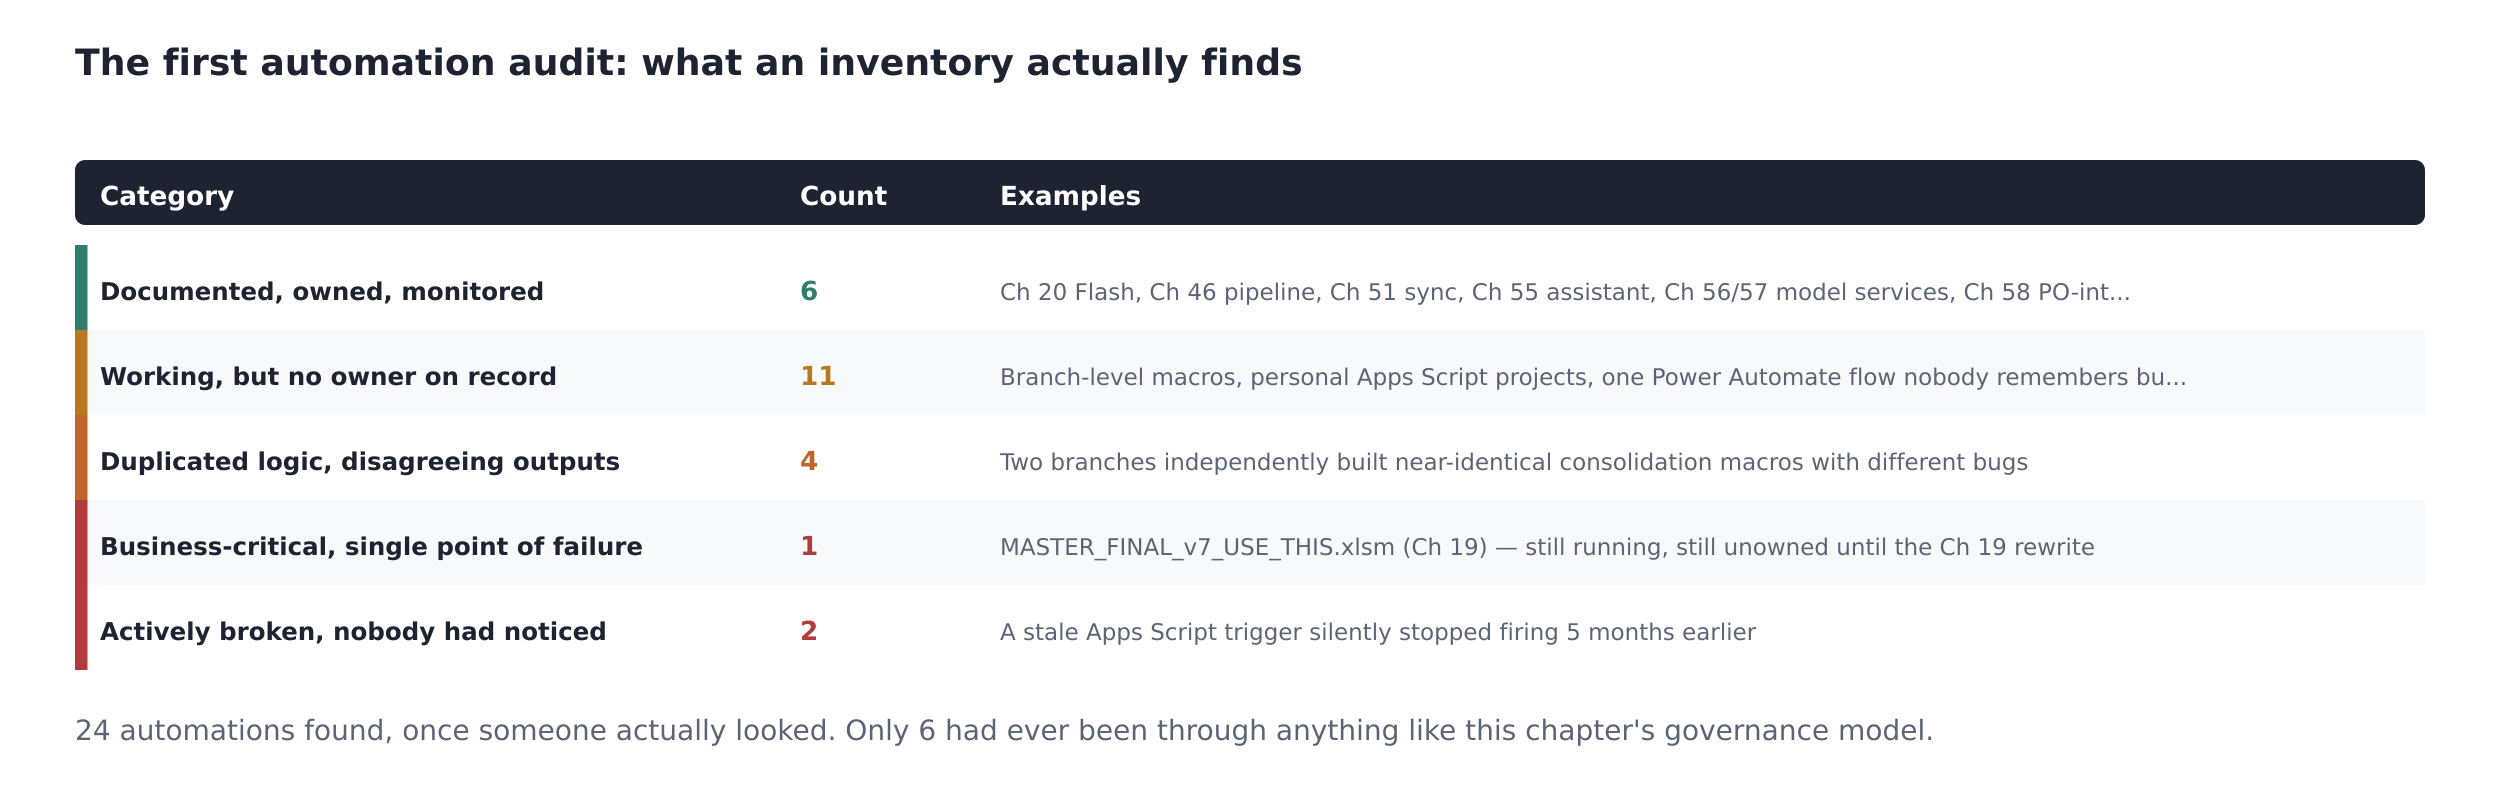
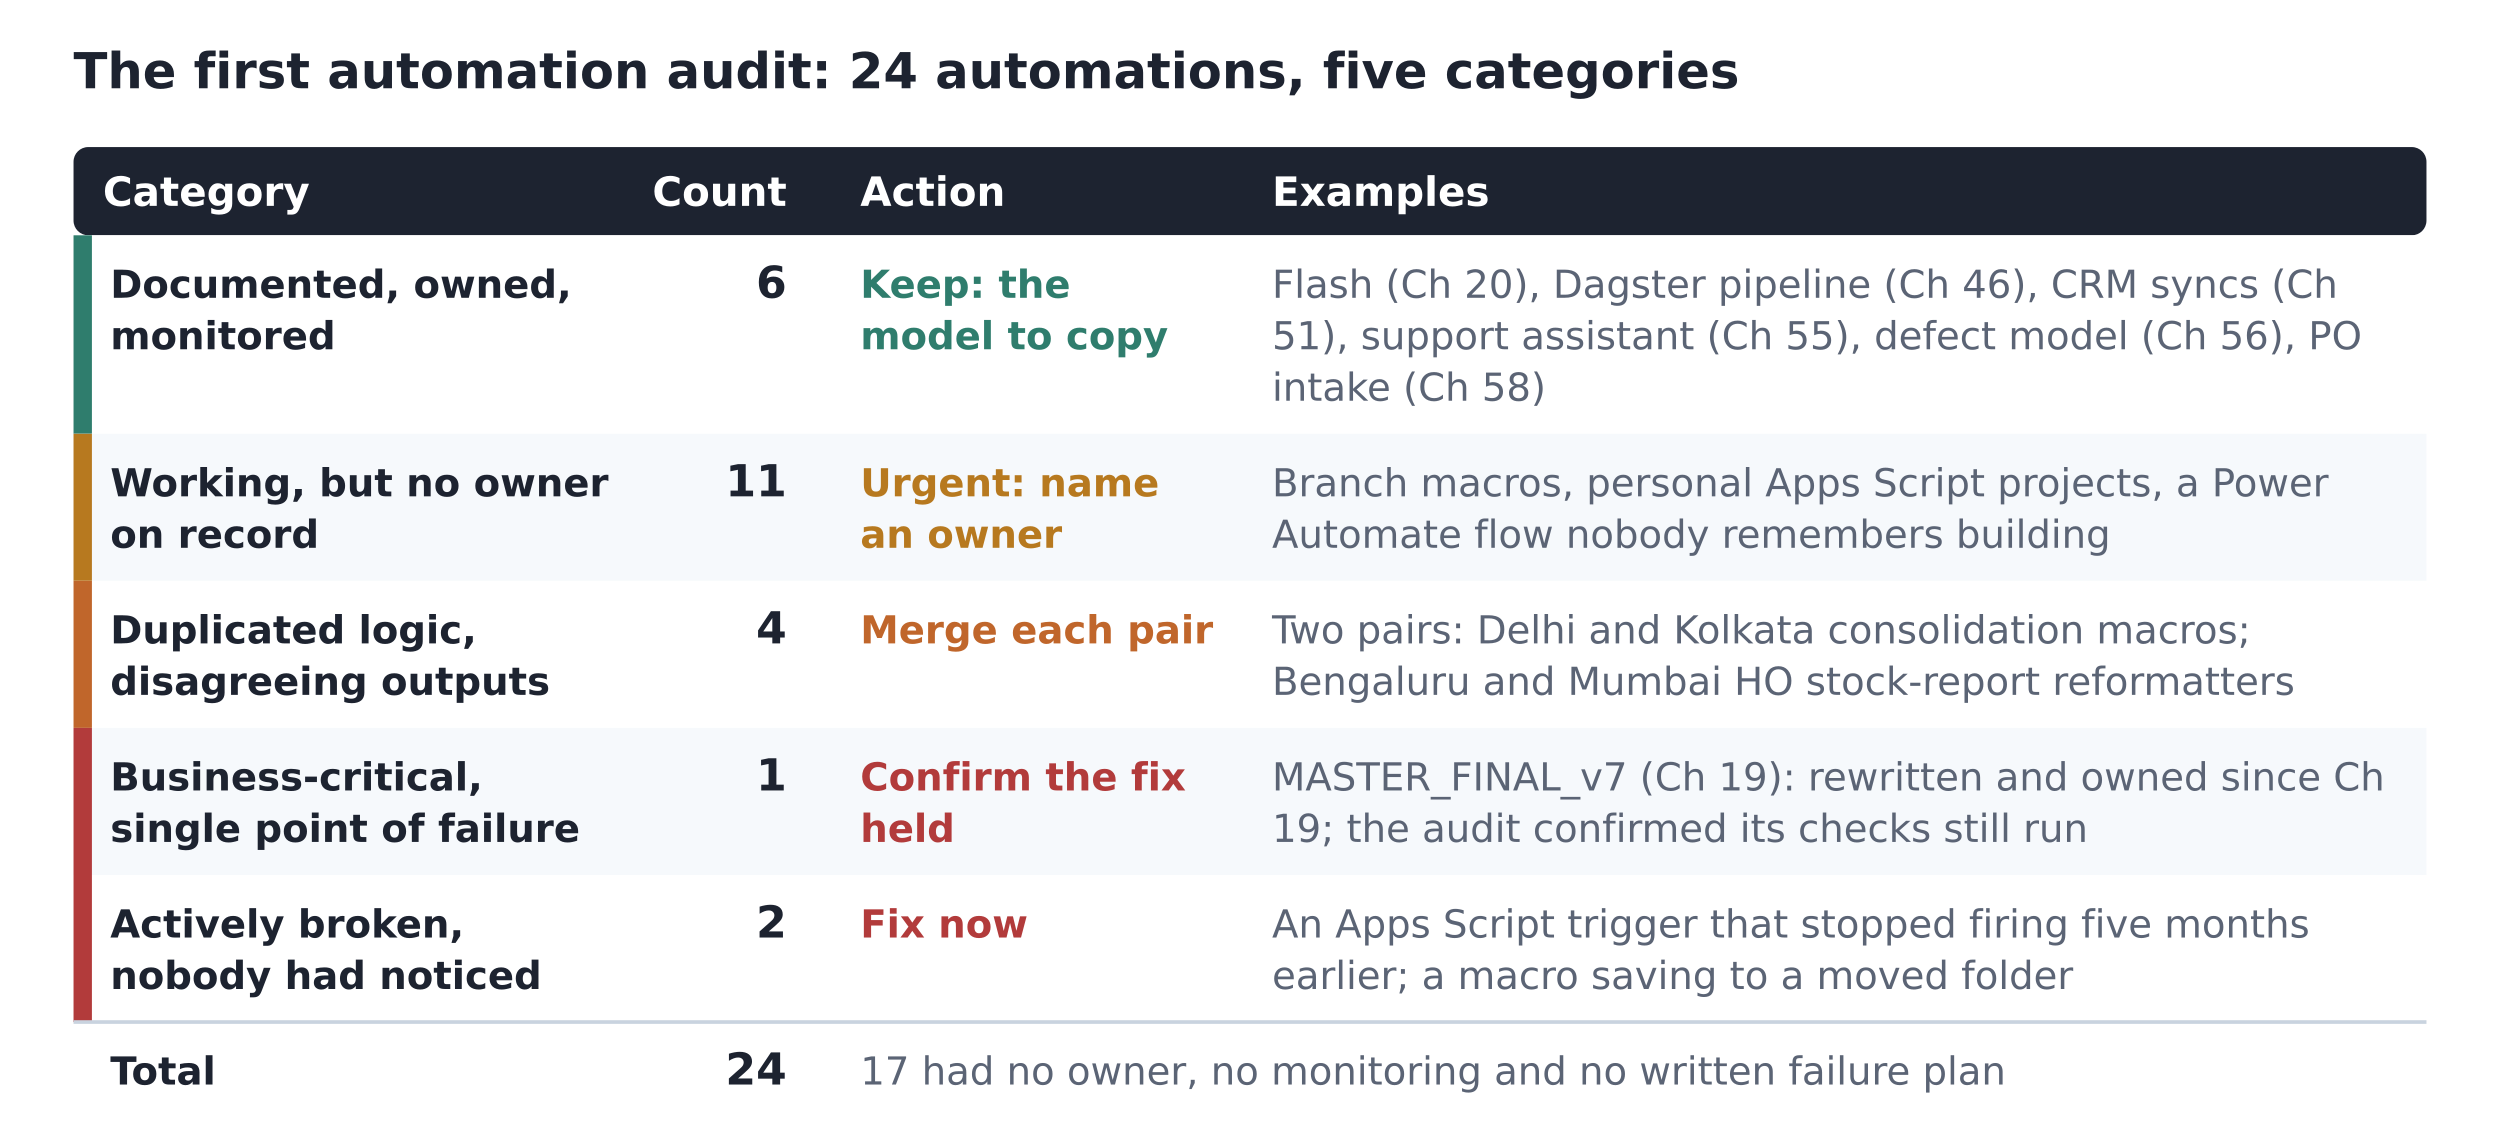
- <svg xmlns="http://www.w3.org/2000/svg" width="1000" height="316" viewBox="0 0 1000 316" font-family="DejaVu Sans, Arial, sans-serif">
-   <rect width="1000" height="316" fill="#ffffff" />
-   <text x="30" y="30" font-size="14.5" fill="#1d2330" font-weight="bold" text-anchor="start" font-family="Poppins, DejaVu Sans, sans-serif">The first automation audit: what an inventory actually finds</text>
-   <rect x="30" y="64" width="940" height="26" rx="4" fill="#1d2330" stroke="none" stroke-width="1" />
-   <text x="40" y="82" font-size="10.5" fill="#fff" font-weight="bold" text-anchor="start">Category</text>
-   <text x="320" y="82" font-size="10.5" fill="#fff" font-weight="bold" text-anchor="start">Count</text>
-   <text x="400" y="82" font-size="10.5" fill="#fff" font-weight="bold" text-anchor="start">Examples</text>
-   <rect x="30" y="98" width="940" height="34" rx="0" fill="#fff" stroke="none" stroke-width="1" />
-   <rect x="30" y="98" width="5" height="34" rx="0" fill="#2f7d6d" stroke="none" stroke-width="1" />
-   <text x="40" y="120" font-size="9.8" fill="#1d2330" font-weight="bold" text-anchor="start">Documented, owned, monitored</text>
-   <text x="320" y="120" font-size="10.5" fill="#2f7d6d" font-weight="bold" text-anchor="start">6</text>
-   <text x="400" y="120" font-size="9.2" fill="#5b6475" font-weight="normal" text-anchor="start">Ch 20 Flash, Ch 46 pipeline, Ch 51 sync, Ch 55 assistant, Ch 56/57 model services, Ch 58 PO-int...</text>
-   <rect x="30" y="132" width="940" height="34" rx="0" fill="#f7f9fb" stroke="none" stroke-width="1" />
-   <rect x="30" y="132" width="5" height="34" rx="0" fill="#b7791f" stroke="none" stroke-width="1" />
-   <text x="40" y="154" font-size="9.8" fill="#1d2330" font-weight="bold" text-anchor="start">Working, but no owner on record</text>
-   <text x="320" y="154" font-size="10.5" fill="#b7791f" font-weight="bold" text-anchor="start">11</text>
-   <text x="400" y="154" font-size="9.2" fill="#5b6475" font-weight="normal" text-anchor="start">Branch-level macros, personal Apps Script projects, one Power Automate flow nobody remembers bu...</text>
-   <rect x="30" y="166" width="940" height="34" rx="0" fill="#fff" stroke="none" stroke-width="1" />
-   <rect x="30" y="166" width="5" height="34" rx="0" fill="#c0662b" stroke="none" stroke-width="1" />
-   <text x="40" y="188" font-size="9.8" fill="#1d2330" font-weight="bold" text-anchor="start">Duplicated logic, disagreeing outputs</text>
-   <text x="320" y="188" font-size="10.5" fill="#c0662b" font-weight="bold" text-anchor="start">4</text>
-   <text x="400" y="188" font-size="9.2" fill="#5b6475" font-weight="normal" text-anchor="start">Two branches independently built near-identical consolidation macros with different bugs</text>
-   <rect x="30" y="200" width="940" height="34" rx="0" fill="#f7f9fb" stroke="none" stroke-width="1" />
-   <rect x="30" y="200" width="5" height="34" rx="0" fill="#b23b3b" stroke="none" stroke-width="1" />
-   <text x="40" y="222" font-size="9.8" fill="#1d2330" font-weight="bold" text-anchor="start">Business-critical, single point of failure</text>
-   <text x="320" y="222" font-size="10.5" fill="#b23b3b" font-weight="bold" text-anchor="start">1</text>
-   <text x="400" y="222" font-size="9.2" fill="#5b6475" font-weight="normal" text-anchor="start">MASTER_FINAL_v7_USE_THIS.xlsm (Ch 19) — still running, still unowned until the Ch 19 rewrite</text>
-   <rect x="30" y="234" width="940" height="34" rx="0" fill="#fff" stroke="none" stroke-width="1" />
-   <rect x="30" y="234" width="5" height="34" rx="0" fill="#b23b3b" stroke="none" stroke-width="1" />
-   <text x="40" y="256" font-size="9.8" fill="#1d2330" font-weight="bold" text-anchor="start">Actively broken, nobody had noticed</text>
-   <text x="320" y="256" font-size="10.5" fill="#b23b3b" font-weight="bold" text-anchor="start">2</text>
-   <text x="400" y="256" font-size="9.2" fill="#5b6475" font-weight="normal" text-anchor="start">A stale Apps Script trigger silently stopped firing 5 months earlier</text>
-   <text x="30" y="296" font-size="11.2" fill="#5b6475" font-weight="normal" text-anchor="start">24 automations found, once someone actually looked. Only 6 had ever been through anything like this chapter's governance model.</text>
+ <svg xmlns="http://www.w3.org/2000/svg" width="680" height="306" viewBox="0 0 680 306" font-family="DejaVu Sans, Arial, sans-serif">
+   <rect width="680" height="306" fill="#ffffff" />
+   <text x="20" y="24" font-size="13.5" fill="#1d2330" font-weight="bold" text-anchor="start" font-family="Poppins, DejaVu Sans, sans-serif">The first automation audit: 24 automations, five categories</text>
+   <rect x="20" y="40" width="640" height="24" rx="4" fill="#1d2330" stroke="none" stroke-width="1" />
+   <text x="28" y="56" font-size="11" fill="#fff" font-weight="bold" text-anchor="start">Category</text>
+   <text x="214" y="56" font-size="11" fill="#fff" font-weight="bold" text-anchor="end">Count</text>
+   <text x="234" y="56" font-size="11" fill="#fff" font-weight="bold" text-anchor="start">Action</text>
+   <text x="346" y="56" font-size="11" fill="#fff" font-weight="bold" text-anchor="start">Examples</text>
+   <rect x="20" y="64" width="640" height="54" rx="0" fill="#fff" stroke="none" stroke-width="1" />
+   <rect x="20" y="64" width="5" height="54" rx="0" fill="#2f7d6d" stroke="none" stroke-width="1" />
+   <text x="30" y="81" font-size="10.5" fill="#1d2330" font-weight="bold" text-anchor="start">Documented, owned,</text>
+   <text x="30" y="95" font-size="10.5" fill="#1d2330" font-weight="bold" text-anchor="start">monitored</text>
+   <text x="214" y="81" font-size="12" fill="#1d2330" font-weight="bold" text-anchor="end">6</text>
+   <text x="234" y="81" font-size="10.5" fill="#2f7d6d" font-weight="bold" text-anchor="start">Keep: the</text>
+   <text x="234" y="95" font-size="10.5" fill="#2f7d6d" font-weight="bold" text-anchor="start">model to copy</text>
+   <text x="346" y="81" font-size="10.5" fill="#5b6475" font-weight="normal" text-anchor="start">Flash (Ch 20), Dagster pipeline (Ch 46), CRM syncs (Ch</text>
+   <text x="346" y="95" font-size="10.5" fill="#5b6475" font-weight="normal" text-anchor="start">51), support assistant (Ch 55), defect model (Ch 56), PO</text>
+   <text x="346" y="109" font-size="10.5" fill="#5b6475" font-weight="normal" text-anchor="start">intake (Ch 58)</text>
+   <rect x="20" y="118" width="640" height="40" rx="0" fill="#f6f9fc" stroke="none" stroke-width="1" />
+   <rect x="20" y="118" width="5" height="40" rx="0" fill="#b7791f" stroke="none" stroke-width="1" />
+   <text x="30" y="135" font-size="10.5" fill="#1d2330" font-weight="bold" text-anchor="start">Working, but no owner</text>
+   <text x="30" y="149" font-size="10.5" fill="#1d2330" font-weight="bold" text-anchor="start">on record</text>
+   <text x="214" y="135" font-size="12" fill="#1d2330" font-weight="bold" text-anchor="end">11</text>
+   <text x="234" y="135" font-size="10.5" fill="#b7791f" font-weight="bold" text-anchor="start">Urgent: name</text>
+   <text x="234" y="149" font-size="10.5" fill="#b7791f" font-weight="bold" text-anchor="start">an owner</text>
+   <text x="346" y="135" font-size="10.5" fill="#5b6475" font-weight="normal" text-anchor="start">Branch macros, personal Apps Script projects, a Power</text>
+   <text x="346" y="149" font-size="10.5" fill="#5b6475" font-weight="normal" text-anchor="start">Automate flow nobody remembers building</text>
+   <rect x="20" y="158" width="640" height="40" rx="0" fill="#fff" stroke="none" stroke-width="1" />
+   <rect x="20" y="158" width="5" height="40" rx="0" fill="#c0662b" stroke="none" stroke-width="1" />
+   <text x="30" y="175" font-size="10.5" fill="#1d2330" font-weight="bold" text-anchor="start">Duplicated logic,</text>
+   <text x="30" y="189" font-size="10.5" fill="#1d2330" font-weight="bold" text-anchor="start">disagreeing outputs</text>
+   <text x="214" y="175" font-size="12" fill="#1d2330" font-weight="bold" text-anchor="end">4</text>
+   <text x="234" y="175" font-size="10.5" fill="#c0662b" font-weight="bold" text-anchor="start">Merge each pair</text>
+   <text x="346" y="175" font-size="10.5" fill="#5b6475" font-weight="normal" text-anchor="start">Two pairs: Delhi and Kolkata consolidation macros;</text>
+   <text x="346" y="189" font-size="10.5" fill="#5b6475" font-weight="normal" text-anchor="start">Bengaluru and Mumbai HO stock-report reformatters</text>
+   <rect x="20" y="198" width="640" height="40" rx="0" fill="#f6f9fc" stroke="none" stroke-width="1" />
+   <rect x="20" y="198" width="5" height="40" rx="0" fill="#b23b3b" stroke="none" stroke-width="1" />
+   <text x="30" y="215" font-size="10.5" fill="#1d2330" font-weight="bold" text-anchor="start">Business-critical,</text>
+   <text x="30" y="229" font-size="10.5" fill="#1d2330" font-weight="bold" text-anchor="start">single point of failure</text>
+   <text x="214" y="215" font-size="12" fill="#1d2330" font-weight="bold" text-anchor="end">1</text>
+   <text x="234" y="215" font-size="10.5" fill="#b23b3b" font-weight="bold" text-anchor="start">Confirm the fix</text>
+   <text x="234" y="229" font-size="10.5" fill="#b23b3b" font-weight="bold" text-anchor="start">held</text>
+   <text x="346" y="215" font-size="10.5" fill="#5b6475" font-weight="normal" text-anchor="start">MASTER_FINAL_v7 (Ch 19): rewritten and owned since Ch</text>
+   <text x="346" y="229" font-size="10.5" fill="#5b6475" font-weight="normal" text-anchor="start">19; the audit confirmed its checks still run</text>
+   <rect x="20" y="238" width="640" height="40" rx="0" fill="#fff" stroke="none" stroke-width="1" />
+   <rect x="20" y="238" width="5" height="40" rx="0" fill="#b23b3b" stroke="none" stroke-width="1" />
+   <text x="30" y="255" font-size="10.5" fill="#1d2330" font-weight="bold" text-anchor="start">Actively broken,</text>
+   <text x="30" y="269" font-size="10.5" fill="#1d2330" font-weight="bold" text-anchor="start">nobody had noticed</text>
+   <text x="214" y="255" font-size="12" fill="#1d2330" font-weight="bold" text-anchor="end">2</text>
+   <text x="234" y="255" font-size="10.5" fill="#b23b3b" font-weight="bold" text-anchor="start">Fix now</text>
+   <text x="346" y="255" font-size="10.5" fill="#5b6475" font-weight="normal" text-anchor="start">An Apps Script trigger that stopped firing five months</text>
+   <text x="346" y="269" font-size="10.5" fill="#5b6475" font-weight="normal" text-anchor="start">earlier; a macro saving to a moved folder</text>
+   <path d="M20,278 H660" fill="none" stroke="#c9d3df" stroke-width="1" stroke-linejoin="round" />
+   <text x="30" y="295" font-size="10.5" fill="#1d2330" font-weight="bold" text-anchor="start">Total</text>
+   <text x="214" y="295" font-size="12" fill="#1d2330" font-weight="bold" text-anchor="end">24</text>
+   <text x="234" y="295" font-size="10.5" fill="#5b6475" font-weight="normal" text-anchor="start">17 had no owner, no monitoring and no written failure plan</text>
</svg>
